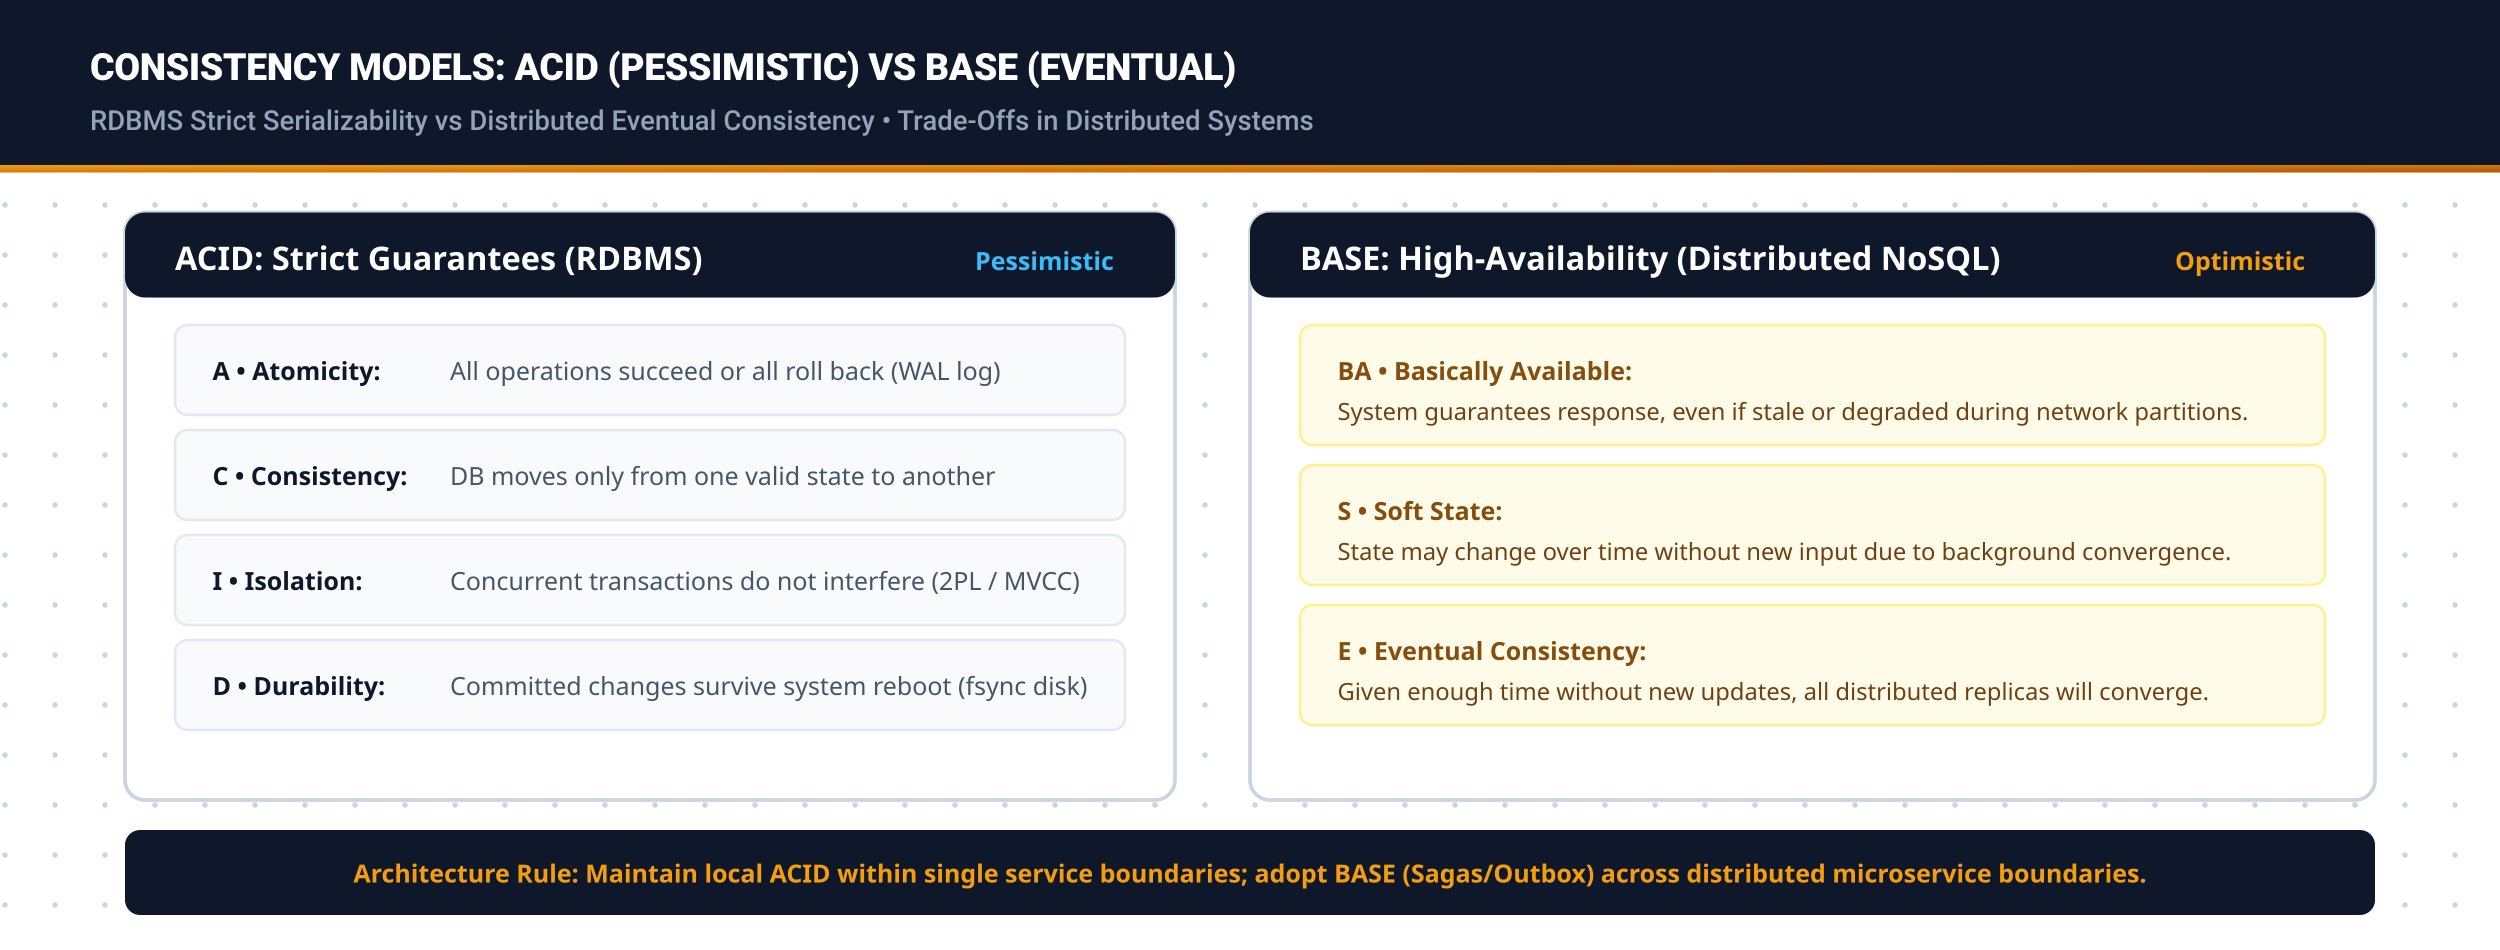
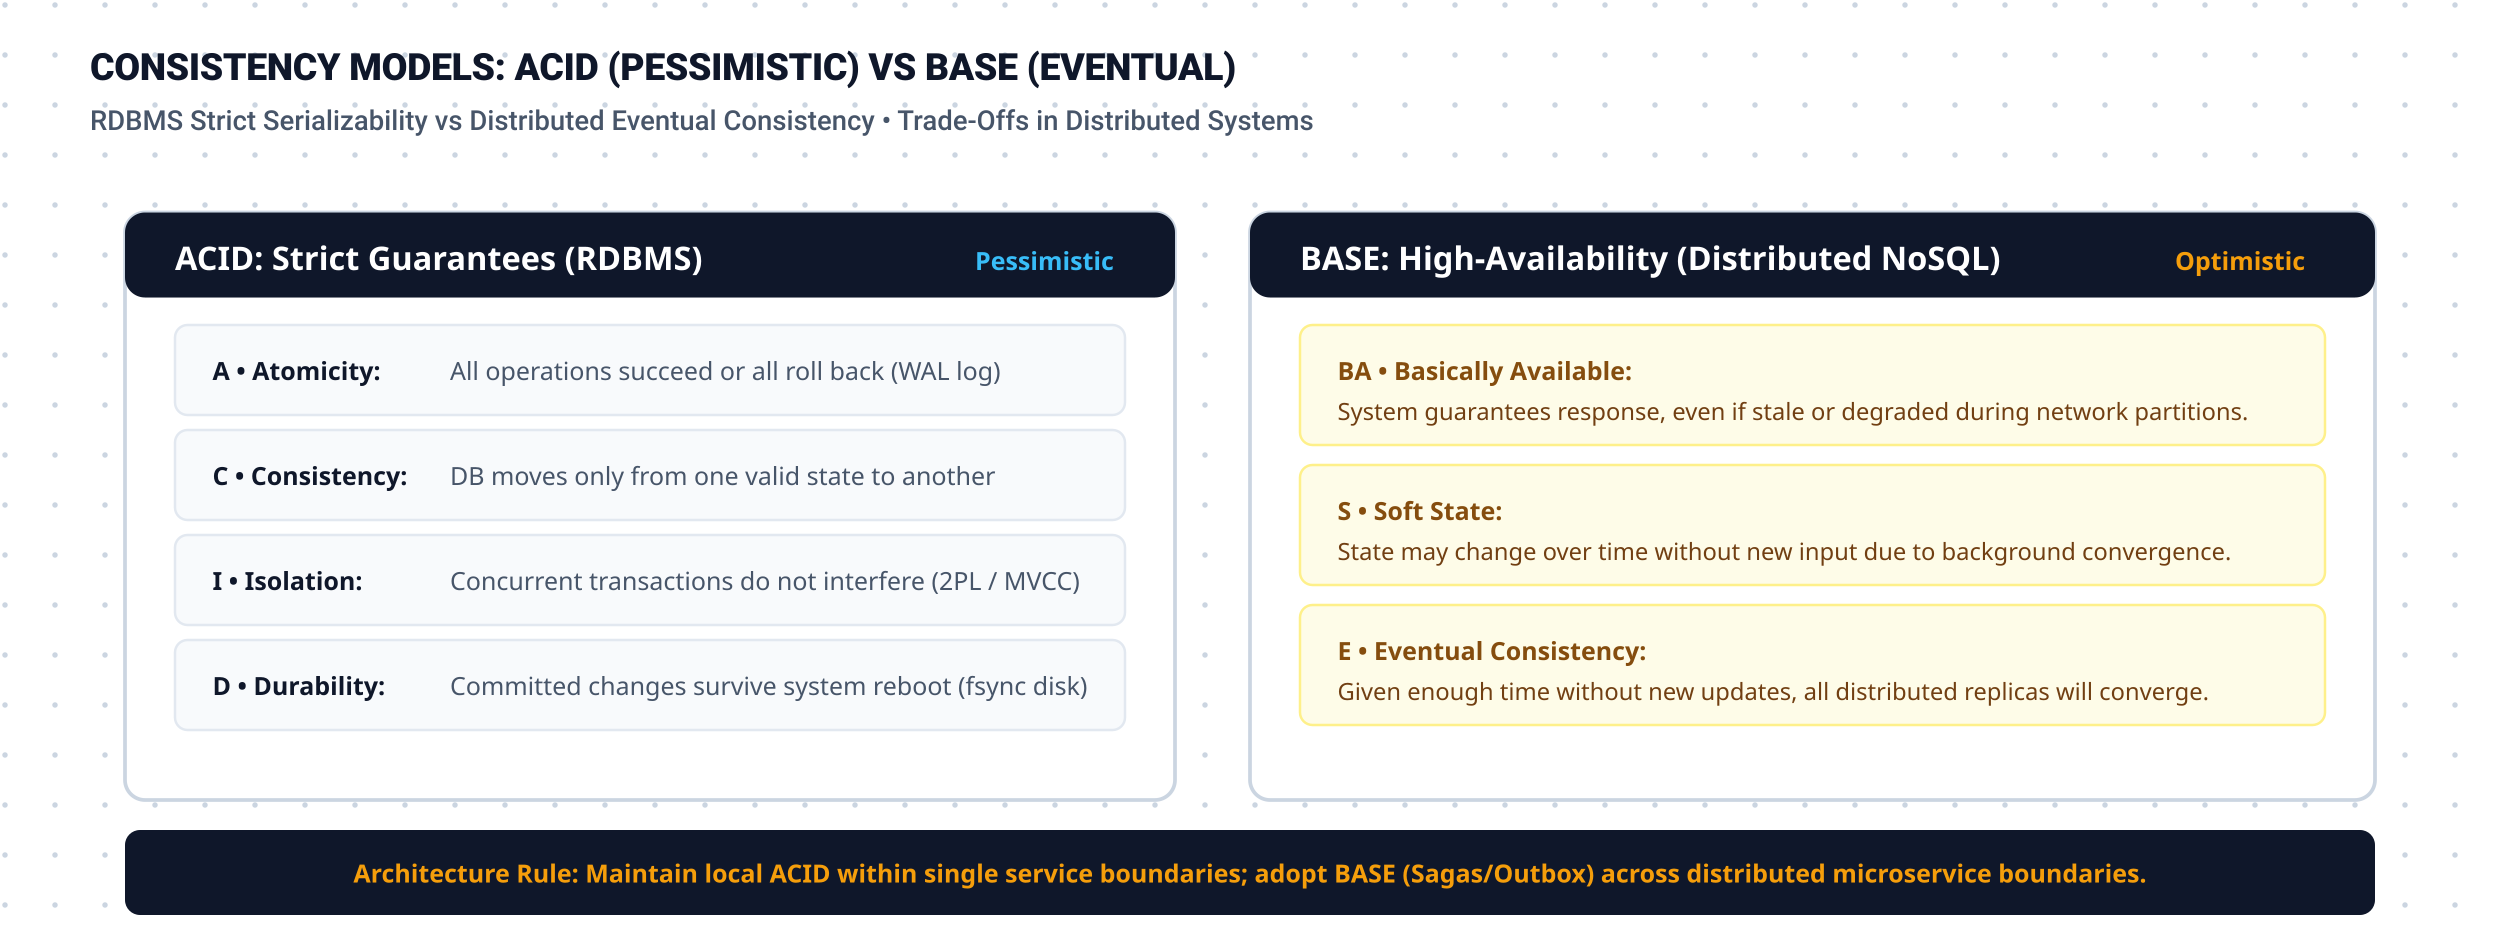
<svg xmlns="http://www.w3.org/2000/svg" viewBox="0 0 1000 380" width="1000" height="380">
  <defs>
    <pattern id="grid" width="20" height="20" patternUnits="userSpaceOnUse">
      <circle cx="2" cy="2" r="1.1" fill="#cbd5e1" />
    </pattern>
    <linearGradient id="primaryGrad" x1="0%" y1="0%" x2="100%" y2="100%">
      <stop offset="0%" stop-color="#f59e0b" />
      <stop offset="100%" stop-color="#b45309" />
    </linearGradient>
    <linearGradient id="blueGrad" x1="0%" y1="0%" x2="100%" y2="100%">
      <stop offset="0%" stop-color="#38bdf8" />
      <stop offset="100%" stop-color="#0284c7" />
    </linearGradient>
    <linearGradient id="emeraldGrad" x1="0%" y1="0%" x2="100%" y2="100%">
      <stop offset="0%" stop-color="#34d399" />
      <stop offset="100%" stop-color="#059669" />
    </linearGradient>
    <linearGradient id="purpleGrad" x1="0%" y1="0%" x2="100%" y2="100%">
      <stop offset="0%" stop-color="#c084fc" />
      <stop offset="100%" stop-color="#7e22ce" />
    </linearGradient>
    <marker id="arrow" viewBox="0 0 10 10" refX="6" refY="5" markerWidth="6" markerHeight="6" orient="auto-start-reverse">
      <path d="M 0 1 L 10 5 L 0 9 z" fill="#475569" />
    </marker>
    <marker id="arrowAmber" viewBox="0 0 10 10" refX="6" refY="5" markerWidth="6" markerHeight="6" orient="auto-start-reverse">
      <path d="M 0 1 L 10 5 L 0 9 z" fill="#f59e0b" />
    </marker>
    <marker id="arrowBlue" viewBox="0 0 10 10" refX="6" refY="5" markerWidth="6" markerHeight="6" orient="auto-start-reverse">
      <path d="M 0 1 L 10 5 L 0 9 z" fill="#0284c7" />
    </marker>
    <marker id="arrowGreen" viewBox="0 0 10 10" refX="6" refY="5" markerWidth="6" markerHeight="6" orient="auto-start-reverse">
      <path d="M 0 1 L 10 5 L 0 9 z" fill="#059669" />
    </marker>
    <marker id="arrowRed" viewBox="0 0 10 10" refX="6" refY="5" markerWidth="6" markerHeight="6" orient="auto-start-reverse">
      <path d="M 0 1 L 10 5 L 0 9 z" fill="#dc2626" />
    </marker>
  </defs>
  <rect width="1000" height="380" fill="#ffffff" />
  <rect width="1000" height="380" fill="url(#grid)" />
-   <rect x="0" y="0" width="1000" height="68" fill="#0f172a" />
-   <rect x="0" y="66" width="1000" height="3" fill="url(#primaryGrad)" />
-   <text x="36" y="32" font-family="-apple-system, BlinkMacSystemFont, Segoe UI, Roboto, sans-serif" font-size="15" font-weight="800" fill="#ffffff" letter-spacing="-0.01em">CONSISTENCY MODELS: ACID (PESSIMISTIC) VS BASE (EVENTUAL)</text>
-   <text x="36" y="52" font-family="-apple-system, BlinkMacSystemFont, Segoe UI, Roboto, sans-serif" font-size="11" font-weight="500" fill="#94a3b8">RDBMS Strict Serializability vs Distributed Eventual Consistency • Trade-Offs in Distributed Systems</text>
+   <text x="36" y="32" font-family="-apple-system, BlinkMacSystemFont, Segoe UI, Roboto, sans-serif" font-size="15" font-weight="800" fill="#0f172a" letter-spacing="-0.01em">CONSISTENCY MODELS: ACID (PESSIMISTIC) VS BASE (EVENTUAL)</text>
+   <text x="36" y="52" font-family="-apple-system, BlinkMacSystemFont, Segoe UI, Roboto, sans-serif" font-size="11" font-weight="500" fill="#475569">RDBMS Strict Serializability vs Distributed Eventual Consistency • Trade-Offs in Distributed Systems</text>
  <g id="diagram-canvas">
    <rect x="50" y="85" width="420" height="235" rx="8" fill="#ffffff" stroke="#cbd5e1" stroke-width="1.5" />
    <rect x="50" y="85" width="420" height="34" rx="8" fill="#0f172a" />
    <text x="70" y="108" font-family="sans-serif" font-size="13" font-weight="800" fill="#ffffff">ACID: Strict Guarantees (RDBMS)</text>
    <text x="390" y="108" font-family="sans-serif" font-size="10" font-weight="700" fill="#38bdf8">Pessimistic</text>
    <rect x="70" y="130" width="380" height="36" rx="5" fill="#f8fafc" stroke="#e2e8f0" />
    <text x="85" y="152" font-family="sans-serif" font-size="10" font-weight="700" fill="#0f172a">A • Atomicity:</text>
    <text x="180" y="152" font-family="sans-serif" font-size="10" fill="#475569">All operations succeed or all roll back (WAL log)</text>
    <rect x="70" y="172" width="380" height="36" rx="5" fill="#f8fafc" stroke="#e2e8f0" />
    <text x="85" y="194" font-family="sans-serif" font-size="10" font-weight="700" fill="#0f172a">C • Consistency:</text>
    <text x="180" y="194" font-family="sans-serif" font-size="10" fill="#475569">DB moves only from one valid state to another</text>
    <rect x="70" y="214" width="380" height="36" rx="5" fill="#f8fafc" stroke="#e2e8f0" />
    <text x="85" y="236" font-family="sans-serif" font-size="10" font-weight="700" fill="#0f172a">I • Isolation:</text>
    <text x="180" y="236" font-family="sans-serif" font-size="10" fill="#475569">Concurrent transactions do not interfere (2PL / MVCC)</text>
    <rect x="70" y="256" width="380" height="36" rx="5" fill="#f8fafc" stroke="#e2e8f0" />
    <text x="85" y="278" font-family="sans-serif" font-size="10" font-weight="700" fill="#0f172a">D • Durability:</text>
    <text x="180" y="278" font-family="sans-serif" font-size="10" fill="#475569">Committed changes survive system reboot (fsync disk)</text>
    <rect x="500" y="85" width="450" height="235" rx="8" fill="#ffffff" stroke="#cbd5e1" stroke-width="1.5" />
    <rect x="500" y="85" width="450" height="34" rx="8" fill="#0f172a" />
    <text x="520" y="108" font-family="sans-serif" font-size="13" font-weight="800" fill="#ffffff">BASE: High-Availability (Distributed NoSQL)</text>
    <text x="870" y="108" font-family="sans-serif" font-size="10" font-weight="700" fill="#f59e0b">Optimistic</text>
    <rect x="520" y="130" width="410" height="48" rx="5" fill="#fefce8" stroke="#fef08a" />
    <text x="535" y="152" font-family="sans-serif" font-size="10" font-weight="700" fill="#854d0e">BA • Basically Available:</text>
    <text x="535" y="168" font-family="sans-serif" font-size="9.5" fill="#713f12">System guarantees response, even if stale or degraded during network partitions.</text>
    <rect x="520" y="186" width="410" height="48" rx="5" fill="#fefce8" stroke="#fef08a" />
    <text x="535" y="208" font-family="sans-serif" font-size="10" font-weight="700" fill="#854d0e">S • Soft State:</text>
    <text x="535" y="224" font-family="sans-serif" font-size="9.5" fill="#713f12">State may change over time without new input due to background convergence.</text>
    <rect x="520" y="242" width="410" height="48" rx="5" fill="#fefce8" stroke="#fef08a" />
    <text x="535" y="264" font-family="sans-serif" font-size="10" font-weight="700" fill="#854d0e">E • Eventual Consistency:</text>
    <text x="535" y="280" font-family="sans-serif" font-size="9.5" fill="#713f12">Given enough time without new updates, all distributed replicas will converge.</text>
    <rect x="50" y="332" width="900" height="34" rx="6" fill="#0f172a" />
    <text x="500" y="353" text-anchor="middle" font-family="sans-serif" font-size="10" font-weight="700" fill="#f59e0b">Architecture Rule: Maintain local ACID within single service boundaries; adopt BASE (Sagas/Outbox) across distributed microservice boundaries.</text>
  </g>
</svg>
